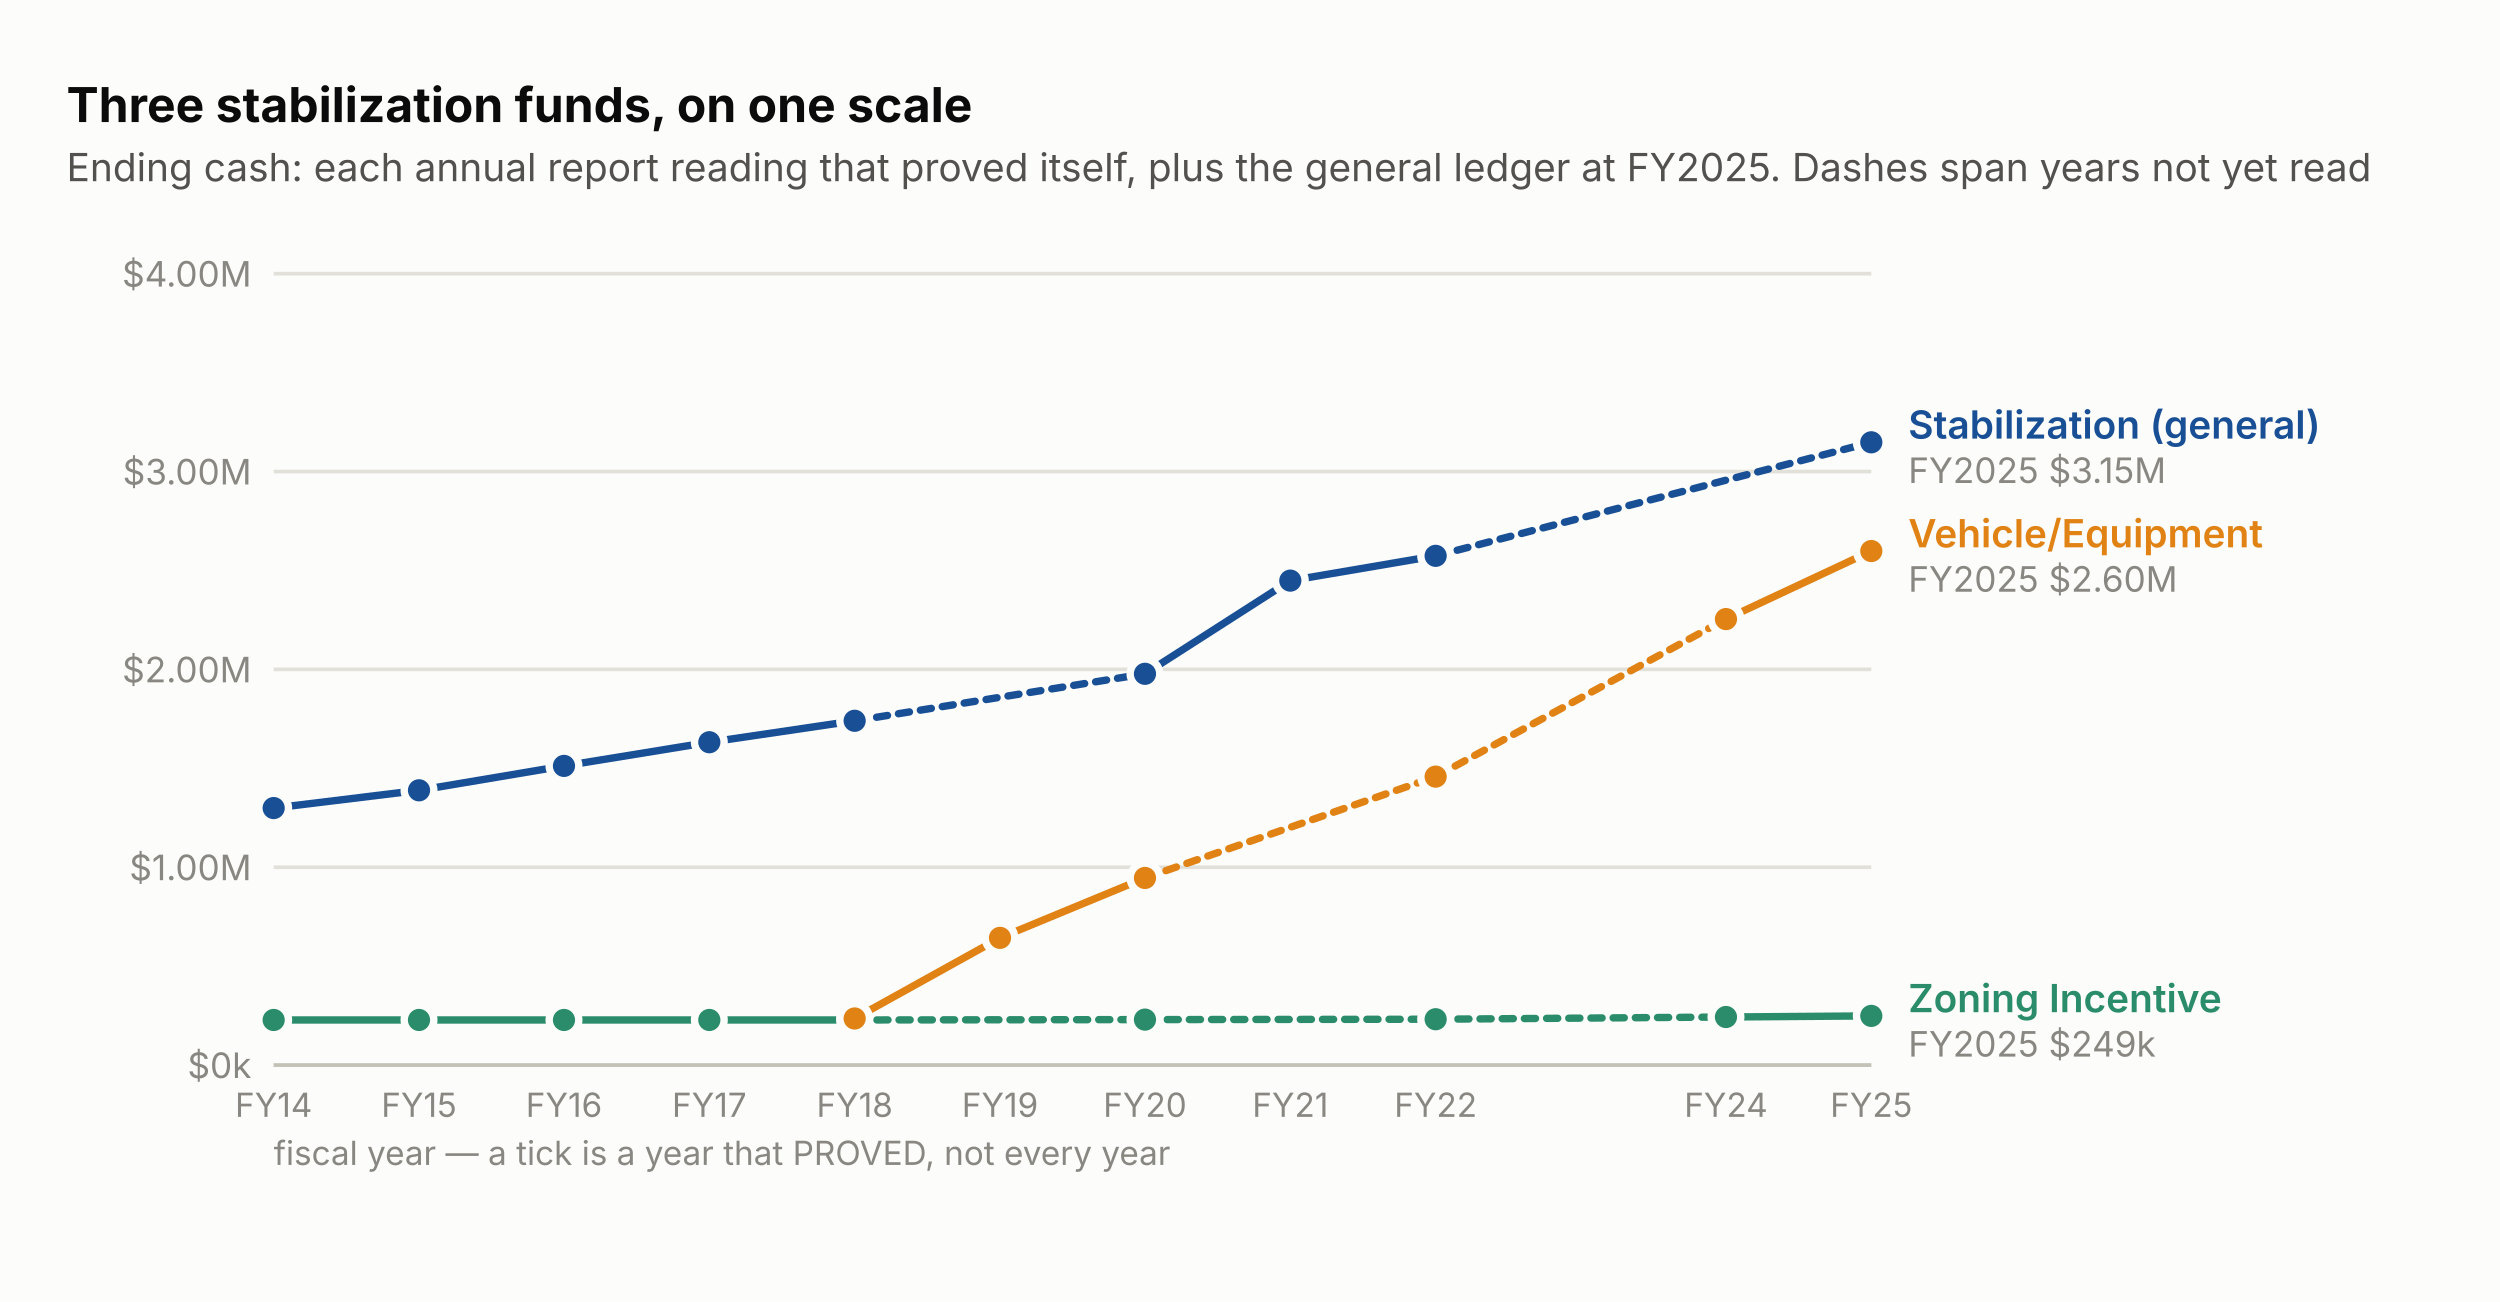
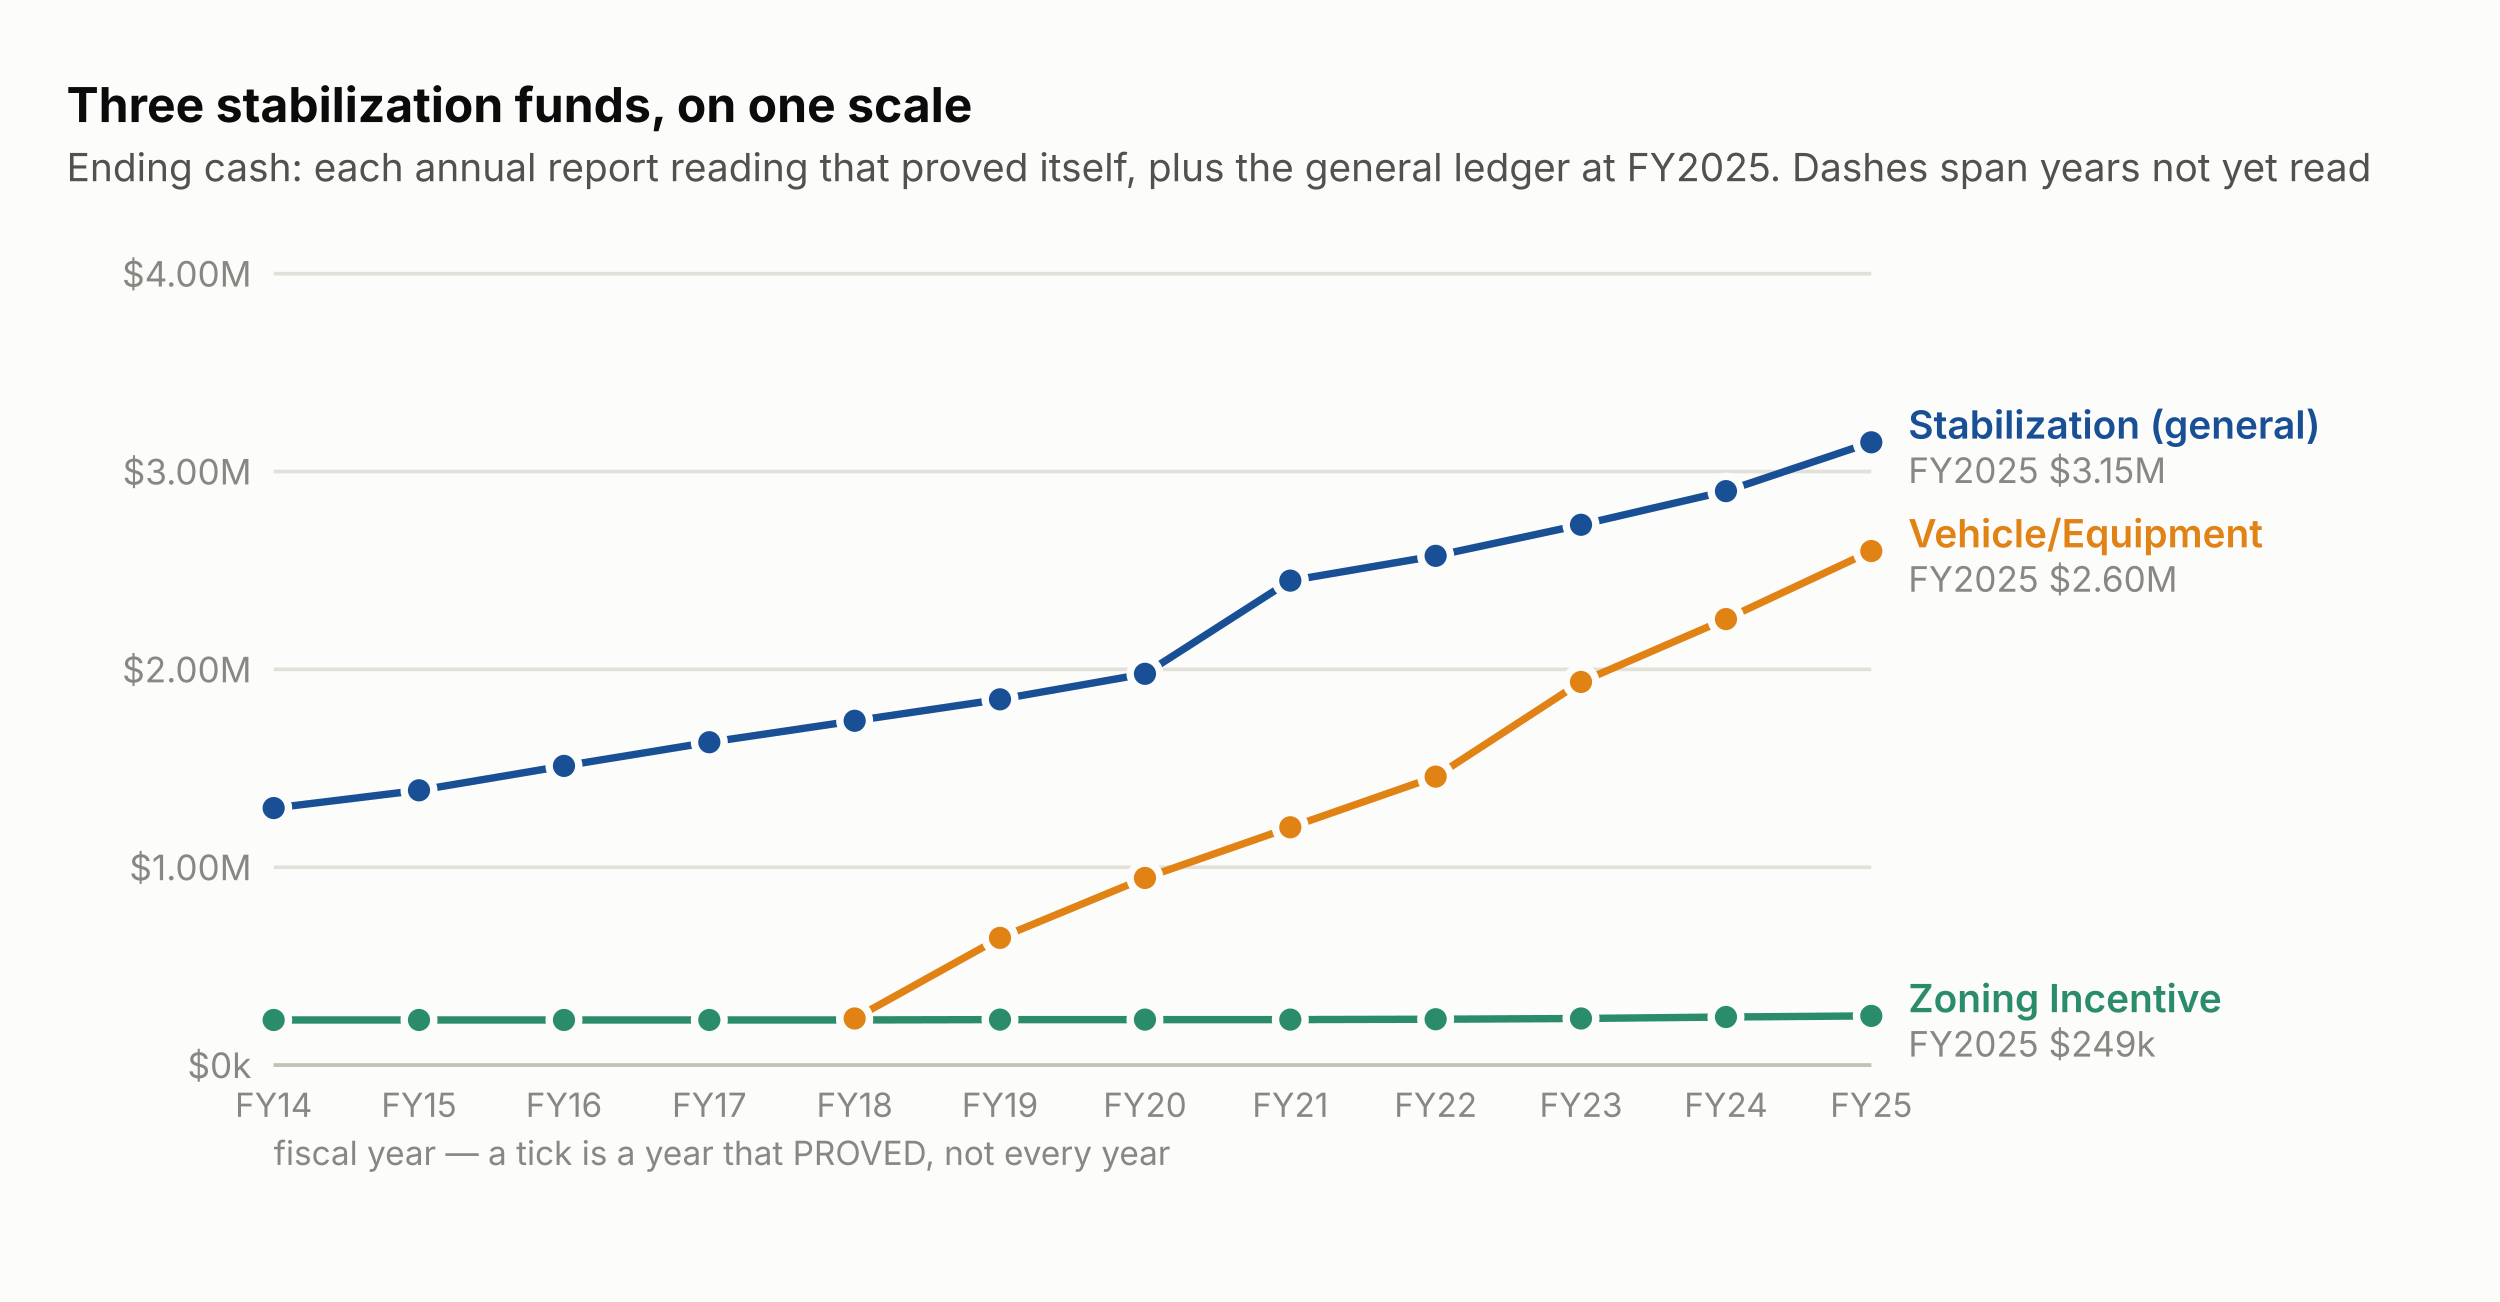
<svg xmlns="http://www.w3.org/2000/svg" viewBox="0 0 676 352" width="676" height="352" role="img" aria-label="Three stabilization funds, on one scale. Ending cash: each annual report reading that proved itself, plus the general ledger at FY2025. Dashes span years not yet read" font-family="system-ui, -apple-system, &quot;Segoe UI&quot;, sans-serif">
  <rect width="676" height="352" fill="#fcfcfb" />
  <g transform="translate(18,18)">
    <text x="0" y="15" font-size="13" font-weight="700" fill="#0b0b0b">Three stabilization funds, on one scale</text>
    <text x="0" y="31" font-size="10.5" fill="#52514e">Ending cash: each annual report reading that proved itself, plus the general ledger at FY2025. Dashes span years not yet read</text>
    <line x1="56" y1="270.0" x2="488" y2="270.0" stroke="#e1e0d9" stroke-width="1" />
    <text x="50" y="273.5" font-size="9.5" text-anchor="end" fill="#898781">$0k</text>
    <line x1="56" y1="216.5" x2="488" y2="216.5" stroke="#e1e0d9" stroke-width="1" />
    <text x="50" y="220.0" font-size="9.5" text-anchor="end" fill="#898781">$1.00M</text>
    <line x1="56" y1="163.0" x2="488" y2="163.0" stroke="#e1e0d9" stroke-width="1" />
    <text x="50" y="166.5" font-size="9.5" text-anchor="end" fill="#898781">$2.00M</text>
    <line x1="56" y1="109.5" x2="488" y2="109.5" stroke="#e1e0d9" stroke-width="1" />
    <text x="50" y="113.0" font-size="9.5" text-anchor="end" fill="#898781">$3.00M</text>
    <line x1="56" y1="56.0" x2="488" y2="56.0" stroke="#e1e0d9" stroke-width="1" />
    <text x="50" y="59.5" font-size="9.5" text-anchor="end" fill="#898781">$4.00M</text>
    <line x1="56" y1="270" x2="488" y2="270" stroke="#c3c2b7" stroke-width="1" />
    <text x="56.0" y="284" font-size="9" text-anchor="middle" fill="#898781">FY14</text>
    <text x="95.3" y="284" font-size="9" text-anchor="middle" fill="#898781">FY15</text>
    <text x="134.5" y="284" font-size="9" text-anchor="middle" fill="#898781">FY16</text>
    <text x="173.8" y="284" font-size="9" text-anchor="middle" fill="#898781">FY17</text>
    <text x="213.1" y="284" font-size="9" text-anchor="middle" fill="#898781">FY18</text>
    <text x="252.4" y="284" font-size="9" text-anchor="middle" fill="#898781">FY19</text>
    <text x="291.6" y="284" font-size="9" text-anchor="middle" fill="#898781">FY20</text>
    <text x="330.9" y="284" font-size="9" text-anchor="middle" fill="#898781">FY21</text>
    <text x="370.2" y="284" font-size="9" text-anchor="middle" fill="#898781">FY22</text>
+     <text x="409.5" y="284" font-size="9" text-anchor="middle" fill="#898781">FY23</text>
    <text x="448.7" y="284" font-size="9" text-anchor="middle" fill="#898781">FY24</text>
    <text x="488.0" y="284" font-size="9" text-anchor="middle" fill="#898781">FY25</text>
    <text x="56" y="297" font-size="9" fill="#898781">fiscal year — a tick is a year that PROVED, not every year</text>
    <line x1="56.0" y1="257.8" x2="95.3" y2="257.8" stroke-width="2" stroke-linecap="round" stroke="#2a8c6a" />
    <line x1="95.3" y1="257.8" x2="134.5" y2="257.8" stroke-width="2" stroke-linecap="round" stroke="#2a8c6a" />
    <line x1="134.5" y1="257.8" x2="173.8" y2="257.8" stroke-width="2" stroke-linecap="round" stroke="#2a8c6a" />
    <line x1="173.8" y1="257.8" x2="213.1" y2="257.8" stroke-width="2" stroke-linecap="round" stroke="#2a8c6a" />
-     <line x1="213.1" y1="257.8" x2="291.6" y2="257.7" stroke-width="2" stroke-linecap="round" stroke-dasharray="3 3" stroke="#2a8c6a" />
-     <line x1="291.6" y1="257.7" x2="370.2" y2="257.6" stroke-width="2" stroke-linecap="round" stroke-dasharray="3 3" stroke="#2a8c6a" />
-     <line x1="370.2" y1="257.6" x2="448.7" y2="257.0" stroke-width="2" stroke-linecap="round" stroke-dasharray="3 3" stroke="#2a8c6a" />
+     <line x1="213.1" y1="257.8" x2="252.4" y2="257.7" stroke-width="2" stroke-linecap="round" stroke="#2a8c6a" />
+     <line x1="252.4" y1="257.7" x2="291.6" y2="257.7" stroke-width="2" stroke-linecap="round" stroke="#2a8c6a" />
+     <line x1="291.6" y1="257.7" x2="330.9" y2="257.7" stroke-width="2" stroke-linecap="round" stroke="#2a8c6a" />
+     <line x1="330.9" y1="257.7" x2="370.2" y2="257.6" stroke-width="2" stroke-linecap="round" stroke="#2a8c6a" />
+     <line x1="370.2" y1="257.6" x2="409.5" y2="257.4" stroke-width="2" stroke-linecap="round" stroke="#2a8c6a" />
+     <line x1="409.5" y1="257.4" x2="448.7" y2="257.0" stroke-width="2" stroke-linecap="round" stroke="#2a8c6a" />
    <line x1="448.7" y1="257.0" x2="488.0" y2="256.7" stroke-width="2" stroke-linecap="round" stroke="#2a8c6a" />
    <circle cx="56.0" cy="257.8" r="4" fill="#2a8c6a" stroke="#fcfcfb" stroke-width="2" />
    <circle cx="95.3" cy="257.8" r="4" fill="#2a8c6a" stroke="#fcfcfb" stroke-width="2" />
    <circle cx="134.5" cy="257.8" r="4" fill="#2a8c6a" stroke="#fcfcfb" stroke-width="2" />
    <circle cx="173.8" cy="257.8" r="4" fill="#2a8c6a" stroke="#fcfcfb" stroke-width="2" />
    <circle cx="213.1" cy="257.8" r="4" fill="#2a8c6a" stroke="#fcfcfb" stroke-width="2" />
+     <circle cx="252.4" cy="257.7" r="4" fill="#2a8c6a" stroke="#fcfcfb" stroke-width="2" />
    <circle cx="291.6" cy="257.7" r="4" fill="#2a8c6a" stroke="#fcfcfb" stroke-width="2" />
+     <circle cx="330.9" cy="257.7" r="4" fill="#2a8c6a" stroke="#fcfcfb" stroke-width="2" />
    <circle cx="370.2" cy="257.6" r="4" fill="#2a8c6a" stroke="#fcfcfb" stroke-width="2" />
+     <circle cx="409.5" cy="257.4" r="4" fill="#2a8c6a" stroke="#fcfcfb" stroke-width="2" />
    <circle cx="448.7" cy="257.0" r="4" fill="#2a8c6a" stroke="#fcfcfb" stroke-width="2" />
    <circle cx="488.0" cy="256.7" r="4" fill="#2a8c6a" stroke="#fcfcfb" stroke-width="2" />
    <text x="498.0" y="255.7" font-size="10.5" font-weight="600" fill="#2a8c6a">Zoning Incentive</text>
    <text x="498.0" y="267.7" font-size="9.5" fill="#898781">FY2025 $249k</text>
    <line x1="213.1" y1="257.4" x2="252.4" y2="235.6" stroke-width="2" stroke-linecap="round" stroke="#e08214" />
    <line x1="252.4" y1="235.6" x2="291.6" y2="219.4" stroke-width="2" stroke-linecap="round" stroke="#e08214" />
-     <line x1="291.6" y1="219.4" x2="370.2" y2="192.0" stroke-width="2" stroke-linecap="round" stroke-dasharray="3 3" stroke="#e08214" />
-     <line x1="370.2" y1="192.0" x2="448.7" y2="149.4" stroke-width="2" stroke-linecap="round" stroke-dasharray="3 3" stroke="#e08214" />
+     <line x1="291.6" y1="219.4" x2="330.9" y2="205.7" stroke-width="2" stroke-linecap="round" stroke="#e08214" />
+     <line x1="330.9" y1="205.7" x2="370.2" y2="192.0" stroke-width="2" stroke-linecap="round" stroke="#e08214" />
+     <line x1="370.2" y1="192.0" x2="409.5" y2="166.4" stroke-width="2" stroke-linecap="round" stroke="#e08214" />
+     <line x1="409.5" y1="166.4" x2="448.7" y2="149.4" stroke-width="2" stroke-linecap="round" stroke="#e08214" />
    <line x1="448.7" y1="149.4" x2="488.0" y2="131.0" stroke-width="2" stroke-linecap="round" stroke="#e08214" />
    <circle cx="213.1" cy="257.4" r="4" fill="#e08214" stroke="#fcfcfb" stroke-width="2" />
    <circle cx="252.4" cy="235.6" r="4" fill="#e08214" stroke="#fcfcfb" stroke-width="2" />
    <circle cx="291.6" cy="219.4" r="4" fill="#e08214" stroke="#fcfcfb" stroke-width="2" />
+     <circle cx="330.9" cy="205.7" r="4" fill="#e08214" stroke="#fcfcfb" stroke-width="2" />
    <circle cx="370.2" cy="192.0" r="4" fill="#e08214" stroke="#fcfcfb" stroke-width="2" />
+     <circle cx="409.5" cy="166.4" r="4" fill="#e08214" stroke="#fcfcfb" stroke-width="2" />
    <circle cx="448.7" cy="149.4" r="4" fill="#e08214" stroke="#fcfcfb" stroke-width="2" />
    <circle cx="488.0" cy="131.0" r="4" fill="#e08214" stroke="#fcfcfb" stroke-width="2" />
    <text x="498.0" y="130.0" font-size="10.5" font-weight="600" fill="#e08214">Vehicle/Equipment</text>
    <text x="498.0" y="142.0" font-size="9.5" fill="#898781">FY2025 $2.60M</text>
    <line x1="56.0" y1="200.5" x2="95.3" y2="195.7" stroke-width="2" stroke-linecap="round" stroke="#184f95" />
    <line x1="95.3" y1="195.7" x2="134.5" y2="189.1" stroke-width="2" stroke-linecap="round" stroke="#184f95" />
    <line x1="134.5" y1="189.1" x2="173.8" y2="182.7" stroke-width="2" stroke-linecap="round" stroke="#184f95" />
    <line x1="173.8" y1="182.7" x2="213.1" y2="176.9" stroke-width="2" stroke-linecap="round" stroke="#184f95" />
-     <line x1="213.1" y1="176.9" x2="291.6" y2="164.2" stroke-width="2" stroke-linecap="round" stroke-dasharray="3 3" stroke="#184f95" />
+     <line x1="213.1" y1="176.9" x2="252.4" y2="171.1" stroke-width="2" stroke-linecap="round" stroke="#184f95" />
+     <line x1="252.4" y1="171.1" x2="291.6" y2="164.2" stroke-width="2" stroke-linecap="round" stroke="#184f95" />
    <line x1="291.6" y1="164.2" x2="330.9" y2="139.0" stroke-width="2" stroke-linecap="round" stroke="#184f95" />
    <line x1="330.9" y1="139.0" x2="370.2" y2="132.3" stroke-width="2" stroke-linecap="round" stroke="#184f95" />
-     <line x1="370.2" y1="132.3" x2="488.0" y2="101.6" stroke-width="2" stroke-linecap="round" stroke-dasharray="3 3" stroke="#184f95" />
+     <line x1="370.2" y1="132.3" x2="409.5" y2="123.9" stroke-width="2" stroke-linecap="round" stroke="#184f95" />
+     <line x1="409.5" y1="123.9" x2="448.7" y2="114.8" stroke-width="2" stroke-linecap="round" stroke="#184f95" />
+     <line x1="448.7" y1="114.8" x2="488.0" y2="101.6" stroke-width="2" stroke-linecap="round" stroke="#184f95" />
    <circle cx="56.0" cy="200.5" r="4" fill="#184f95" stroke="#fcfcfb" stroke-width="2" />
    <circle cx="95.3" cy="195.7" r="4" fill="#184f95" stroke="#fcfcfb" stroke-width="2" />
    <circle cx="134.5" cy="189.1" r="4" fill="#184f95" stroke="#fcfcfb" stroke-width="2" />
    <circle cx="173.8" cy="182.7" r="4" fill="#184f95" stroke="#fcfcfb" stroke-width="2" />
    <circle cx="213.1" cy="176.9" r="4" fill="#184f95" stroke="#fcfcfb" stroke-width="2" />
+     <circle cx="252.4" cy="171.1" r="4" fill="#184f95" stroke="#fcfcfb" stroke-width="2" />
    <circle cx="291.6" cy="164.2" r="4" fill="#184f95" stroke="#fcfcfb" stroke-width="2" />
    <circle cx="330.9" cy="139.0" r="4" fill="#184f95" stroke="#fcfcfb" stroke-width="2" />
    <circle cx="370.2" cy="132.3" r="4" fill="#184f95" stroke="#fcfcfb" stroke-width="2" />
+     <circle cx="409.5" cy="123.9" r="4" fill="#184f95" stroke="#fcfcfb" stroke-width="2" />
+     <circle cx="448.7" cy="114.8" r="4" fill="#184f95" stroke="#fcfcfb" stroke-width="2" />
    <circle cx="488.0" cy="101.6" r="4" fill="#184f95" stroke="#fcfcfb" stroke-width="2" />
    <text x="498.0" y="100.6" font-size="10.5" font-weight="600" fill="#184f95">Stabilization (general)</text>
    <text x="498.0" y="112.6" font-size="9.5" fill="#898781">FY2025 $3.15M</text>
  </g>
</svg>
